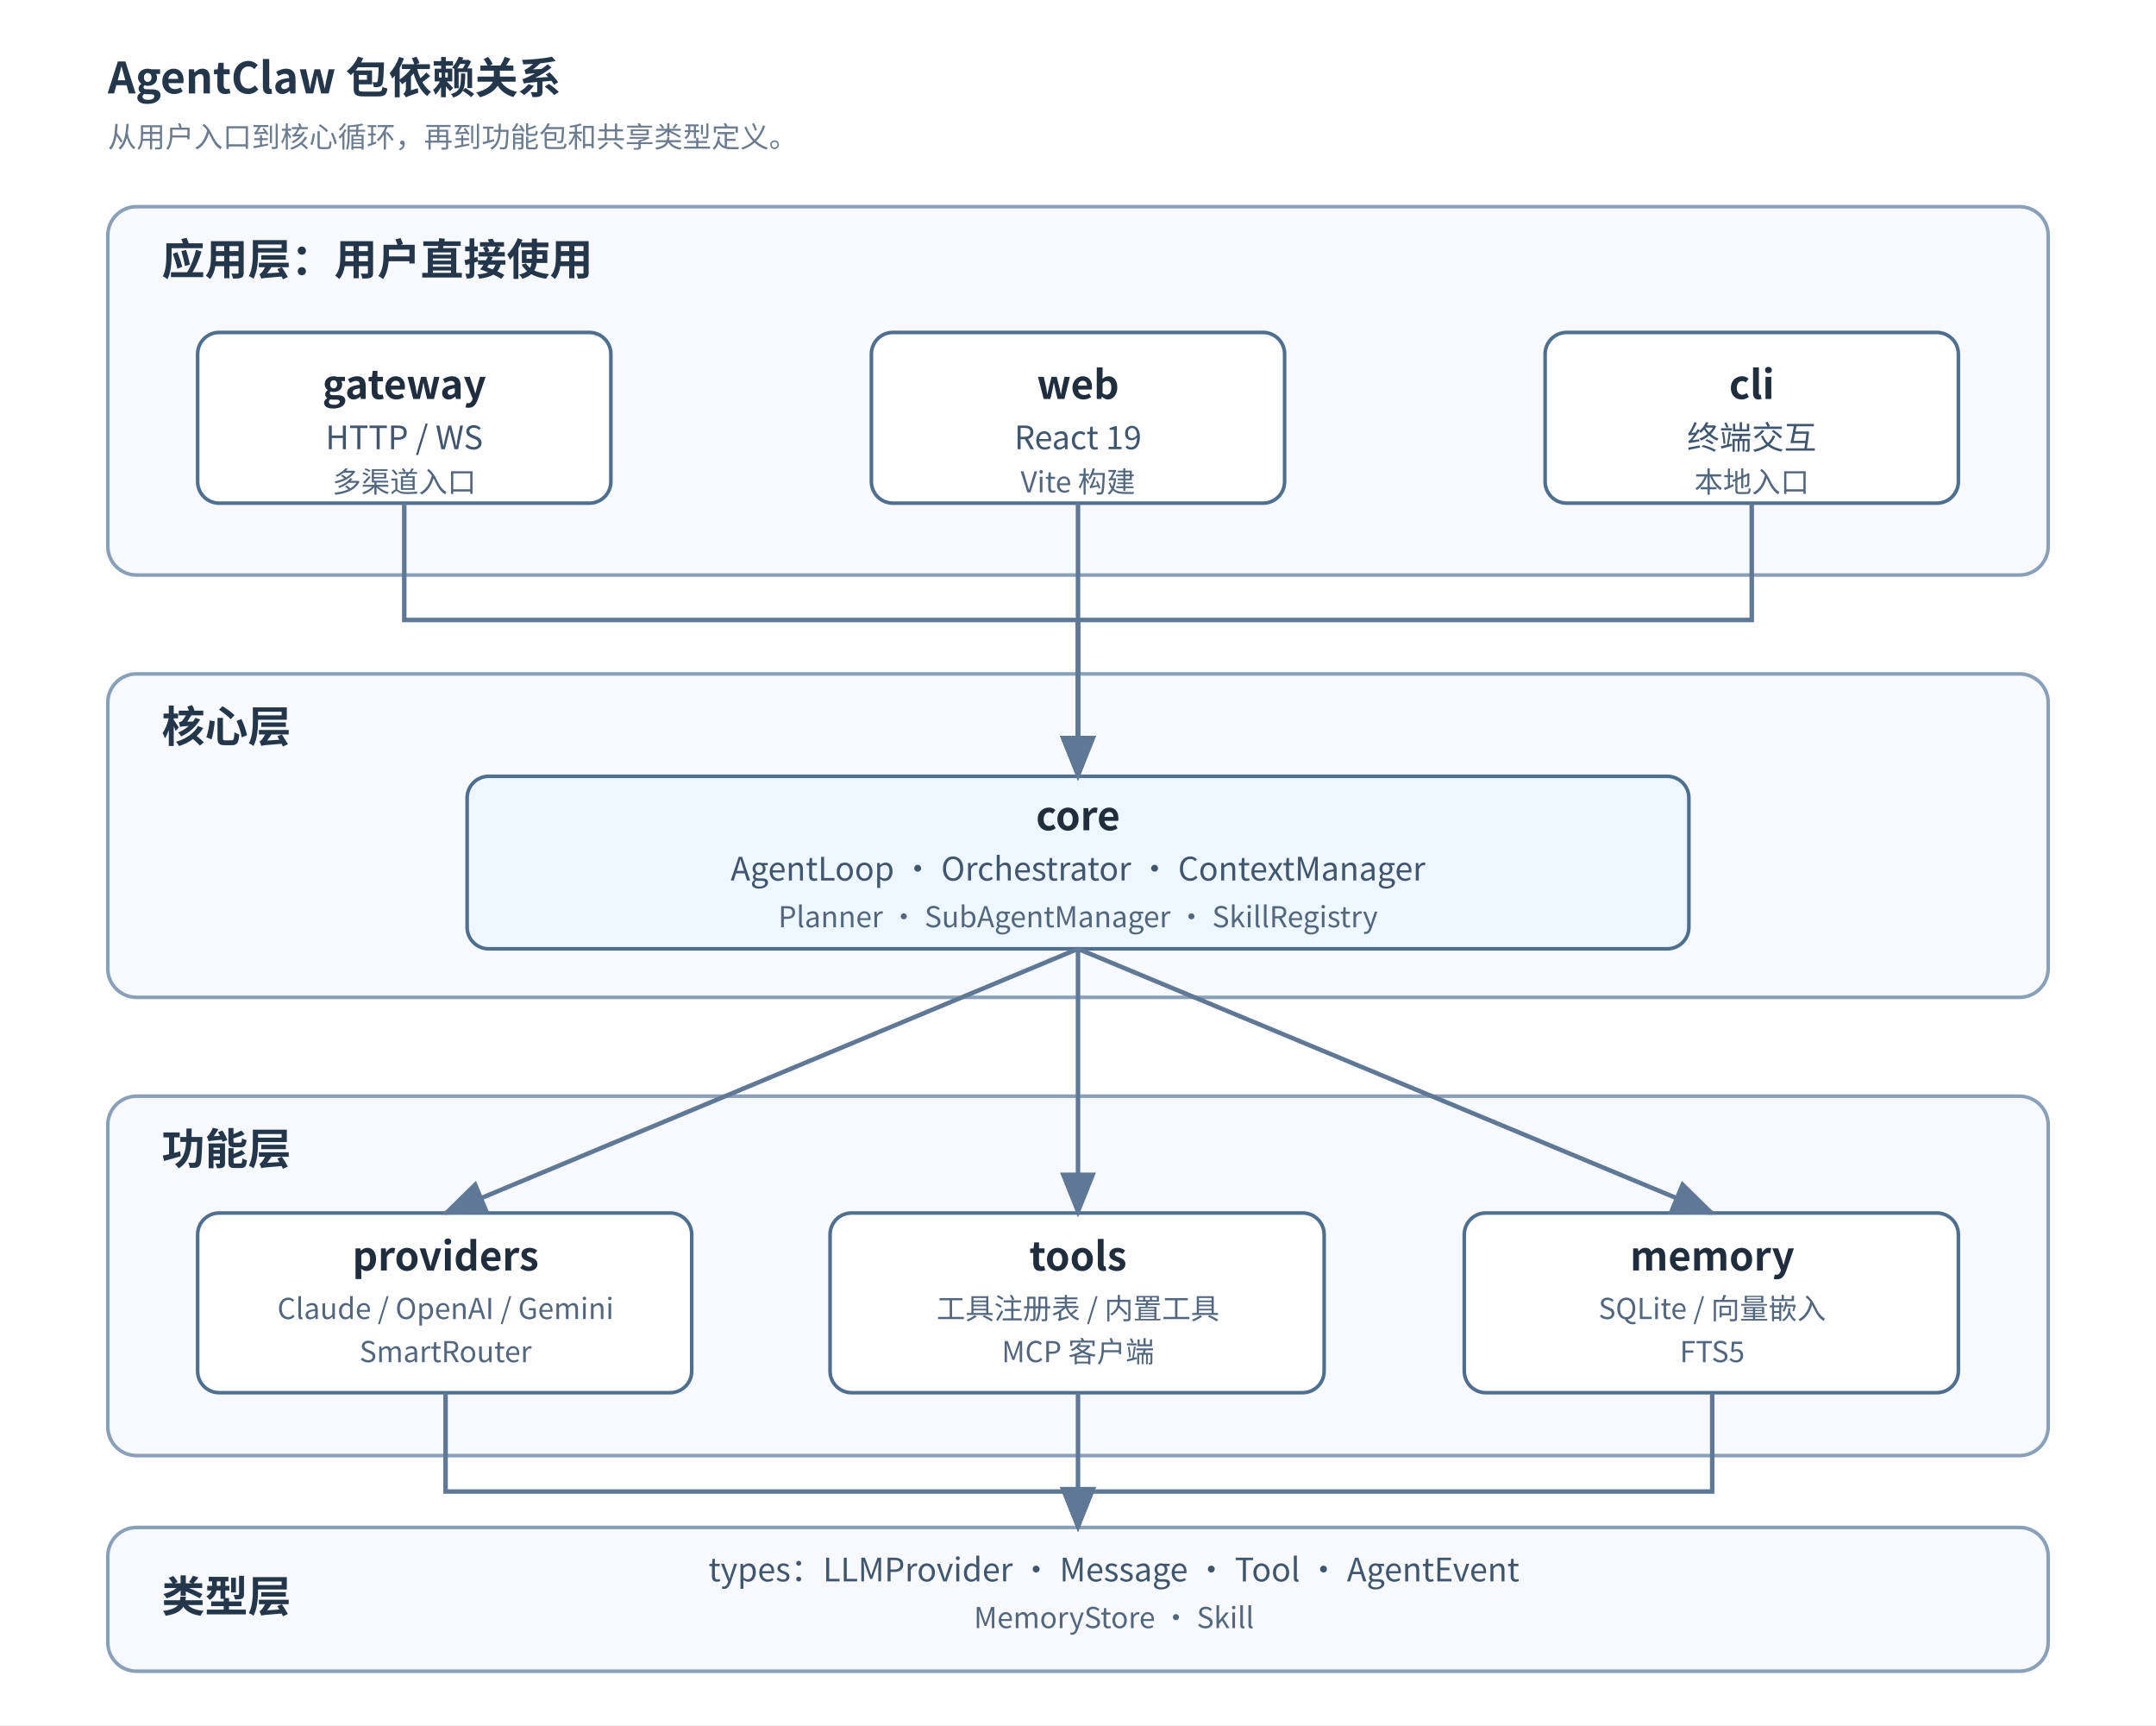
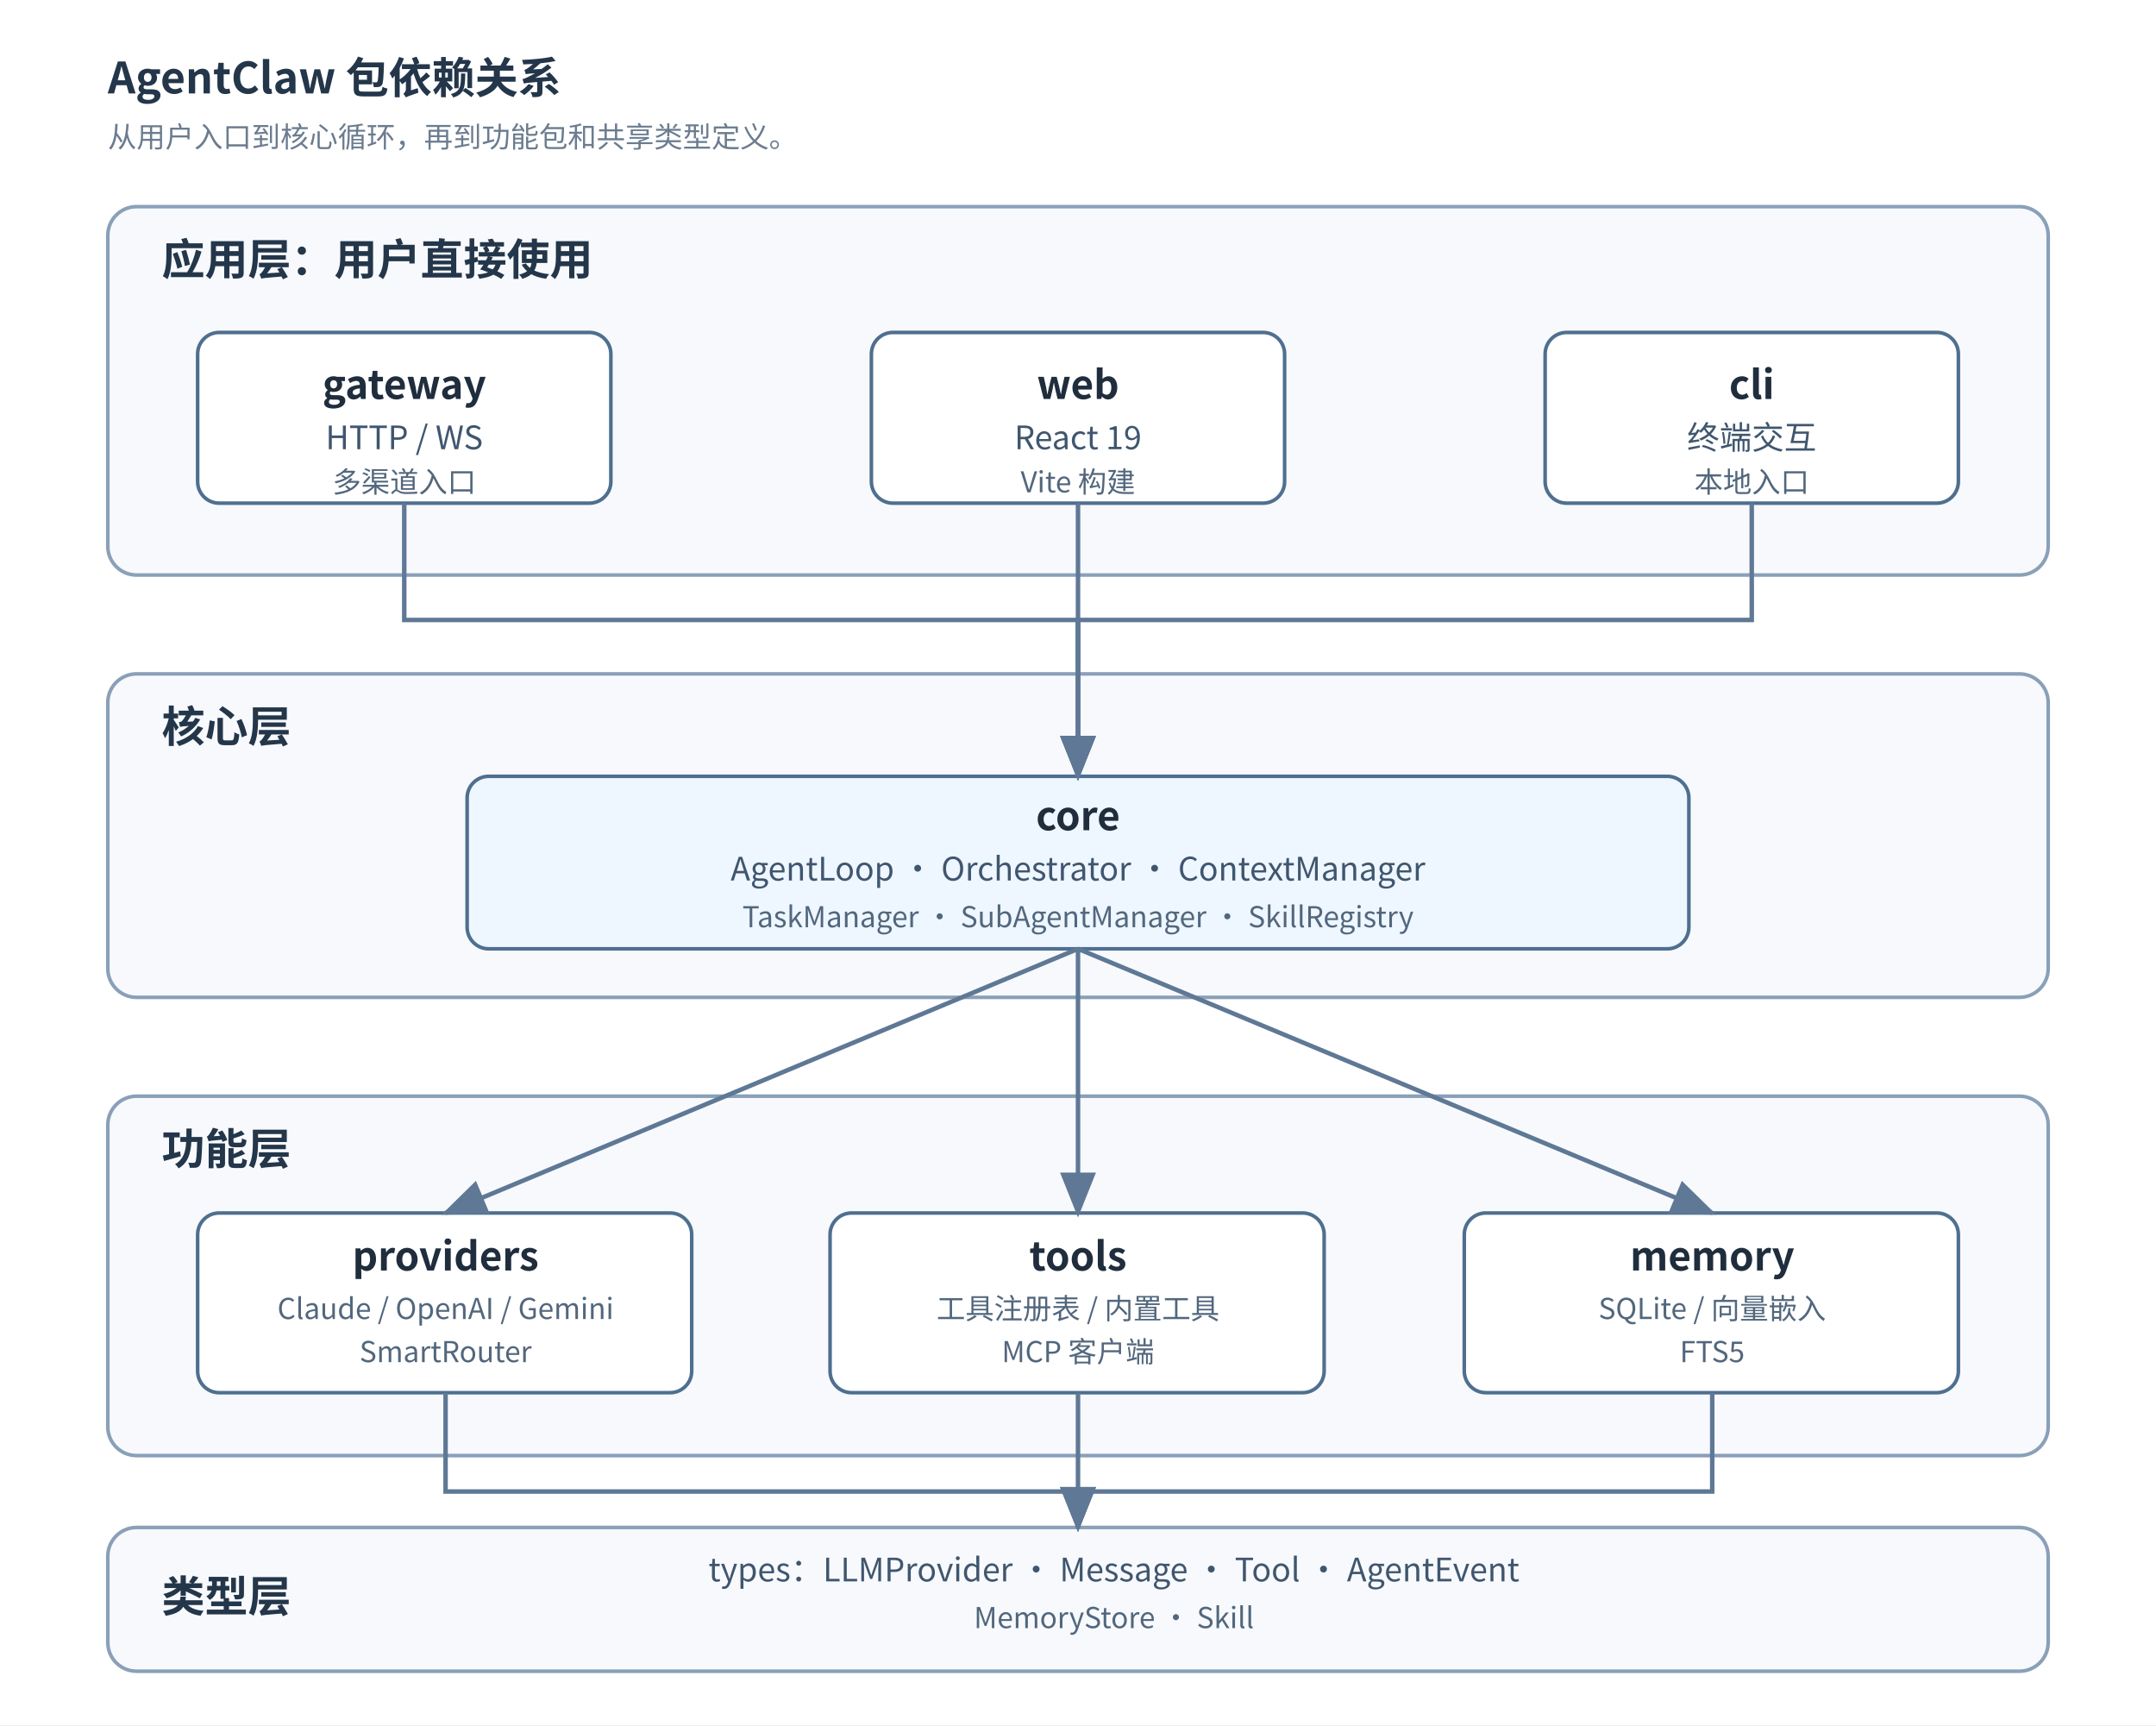
<svg xmlns="http://www.w3.org/2000/svg" width="1200" height="960" viewBox="0 0 1200 960" role="img" aria-labelledby="title desc">
  <defs>
    <style>
      .bg { fill: #ffffff; }
      .layer { fill: #f7f9fc; stroke: #8aa0b8; stroke-width: 2; rx: 16; }
      .layer-title { font: 700 24px "Microsoft YaHei", "Noto Sans CJK SC", Arial, sans-serif; fill: #24364a; }
      .box { fill: #ffffff; stroke: #4f6f8f; stroke-width: 2; rx: 12; }
      .box-alt { fill: #eef6ff; stroke: #4f6f8f; stroke-width: 2; rx: 12; }
      .label { font: 700 22px "Microsoft YaHei", "Noto Sans CJK SC", Arial, sans-serif; fill: #1f2d3d; }
      .text { font: 18px "Microsoft YaHei", "Noto Sans CJK SC", Arial, sans-serif; fill: #40566f; }
      .small { font: 16px "Microsoft YaHei", "Noto Sans CJK SC", Arial, sans-serif; fill: #52677d; }
      .arrow { stroke: #5e7895; stroke-width: 2.5; fill: none; marker-end: url(#arrowhead); }
      .caption { font: 16px "Microsoft YaHei", "Noto Sans CJK SC", Arial, sans-serif; fill: #6b7c8f; }
    </style>
    <marker id="arrowhead" markerWidth="10" markerHeight="8" refX="9" refY="4" orient="auto">
      <path d="M0,0 L10,4 L0,8 Z" fill="#5e7895" />
    </marker>
  </defs>
  <rect class="bg" width="1200" height="960" />
  <text x="60" y="52" class="layer-title">AgentClaw 包依赖关系</text>
  <text x="60" y="82" class="caption">从用户入口到核心循环，再到功能包和共享类型定义。</text>
  <rect x="60" y="115" width="1080" height="205" class="layer" />
  <text x="90" y="153" class="layer-title">应用层：用户直接使用</text>
  <rect x="110" y="185" width="230" height="95" class="box" />
  <text x="225" y="222" text-anchor="middle" class="label">gateway</text>
  <text x="225" y="250" text-anchor="middle" class="text">HTTP / WS</text>
  <text x="225" y="274" text-anchor="middle" class="small">多渠道入口</text>
  <rect x="485" y="185" width="230" height="95" class="box" />
  <text x="600" y="222" text-anchor="middle" class="label">web</text>
  <text x="600" y="250" text-anchor="middle" class="text">React 19</text>
  <text x="600" y="274" text-anchor="middle" class="small">Vite 构建</text>
  <rect x="860" y="185" width="230" height="95" class="box" />
  <text x="975" y="222" text-anchor="middle" class="label">cli</text>
  <text x="975" y="250" text-anchor="middle" class="text">终端交互</text>
  <text x="975" y="274" text-anchor="middle" class="small">本地入口</text>
  <rect x="60" y="375" width="1080" height="180" class="layer" />
  <text x="90" y="413" class="layer-title">核心层</text>
  <rect x="260" y="432" width="680" height="96" class="box-alt" />
  <text x="600" y="462" text-anchor="middle" class="label">core</text>
  <text x="600" y="490" text-anchor="middle" class="text">AgentLoop · Orchestrator · ContextManager</text>
-   <text x="600" y="516" text-anchor="middle" class="small">Planner · SubAgentManager · SkillRegistry</text>
+   <text x="600" y="516" text-anchor="middle" class="small">TaskManager · SubAgentManager · SkillRegistry</text>
  <rect x="60" y="610" width="1080" height="200" class="layer" />
  <text x="90" y="648" class="layer-title">功能层</text>
  <rect x="110" y="675" width="275" height="100" class="box" />
  <text x="248" y="707" text-anchor="middle" class="label">providers</text>
  <text x="248" y="734" text-anchor="middle" class="small">Claude / OpenAI / Gemini</text>
  <text x="248" y="758" text-anchor="middle" class="small">SmartRouter</text>
  <rect x="462" y="675" width="275" height="100" class="box" />
  <text x="600" y="707" text-anchor="middle" class="label">tools</text>
  <text x="600" y="734" text-anchor="middle" class="small">工具注册表 / 内置工具</text>
  <text x="600" y="758" text-anchor="middle" class="small">MCP 客户端</text>
  <rect x="815" y="675" width="275" height="100" class="box" />
  <text x="953" y="707" text-anchor="middle" class="label">memory</text>
  <text x="953" y="734" text-anchor="middle" class="small">SQLite / 向量嵌入</text>
  <text x="953" y="758" text-anchor="middle" class="small">FTS5</text>
  <rect x="60" y="850" width="1080" height="80" class="layer" />
  <text x="90" y="897" class="layer-title">类型层</text>
  <text x="620" y="880" text-anchor="middle" class="text">types：LLMProvider · Message · Tool · AgentEvent</text>
  <text x="620" y="906" text-anchor="middle" class="small">MemoryStore · Skill</text>
  <path d="M225 280 L225 345 L600 345 L600 432" class="arrow" />
  <path d="M600 280 L600 432" class="arrow" />
  <path d="M975 280 L975 345 L600 345 L600 432" class="arrow" />
  <path d="M600 528 L248 675" class="arrow" />
  <path d="M600 528 L600 675" class="arrow" />
  <path d="M600 528 L953 675" class="arrow" />
  <path d="M248 775 L248 830 L600 830 L600 850" class="arrow" />
  <path d="M600 775 L600 850" class="arrow" />
  <path d="M953 775 L953 830 L600 830 L600 850" class="arrow" />
</svg>
